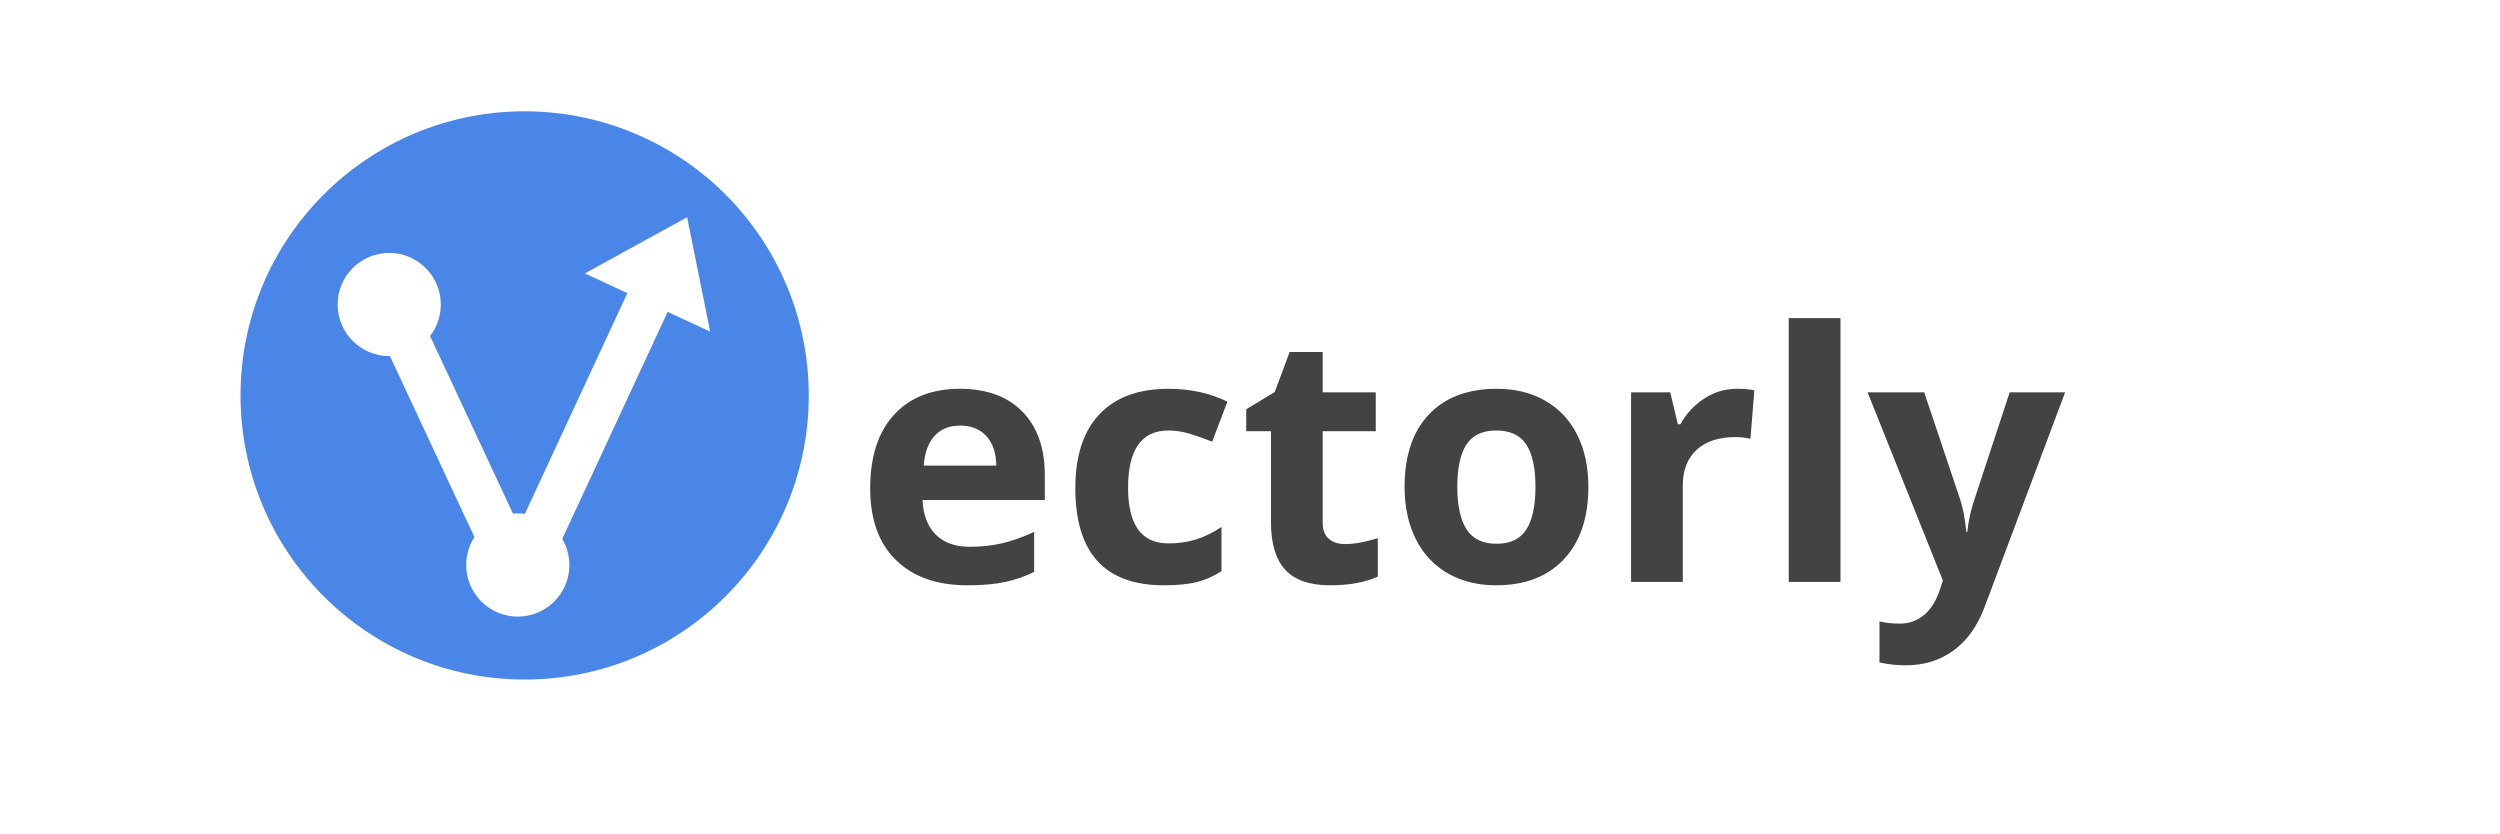
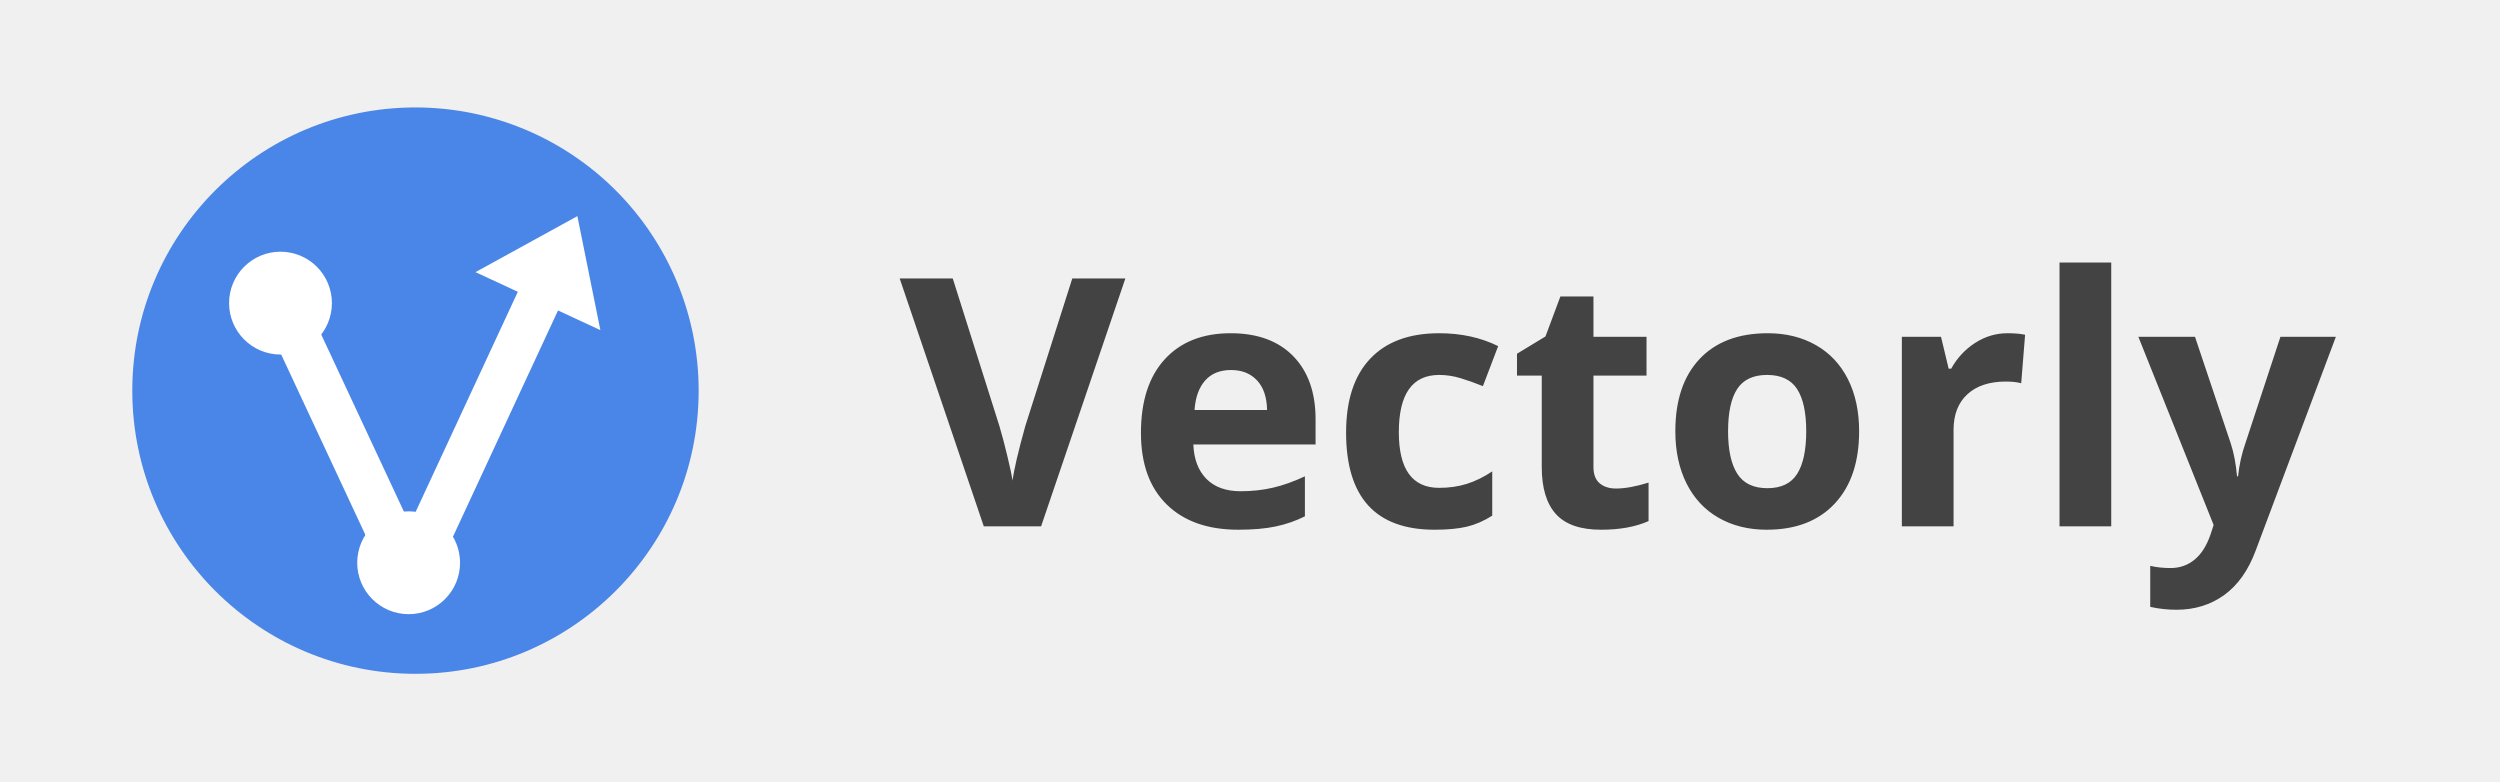
- <svg xmlns="http://www.w3.org/2000/svg" version="1.1" viewBox="0.0 0.0 2880.0 960.0" fill="none" stroke="none" stroke-linecap="square" stroke-miterlimit="10">
+ <svg xmlns="http://www.w3.org/2000/svg" version="1.1" viewBox="0.0 0.0 3840.0 1200.0" fill="none" stroke="none" stroke-linecap="square" stroke-miterlimit="10">
  <clipPath id="p.0">
-     <path d="m0 0l2880.0 0l0 960.0l-2880.0 0l0 -960.0z" clip-rule="nonzero" />
+     <path d="m0 0l3840.0 0l0 1200.0l-3840.0 0l0 -1200.0z" clip-rule="nonzero" />
  </clipPath>
  <g clip-path="url(#p.0)">
-     <path fill="#ffffff" d="m0 0l2880.0 0l0 960.0l-2880.0 0z" fill-rule="evenodd" />
-     <path fill="#4a86e8" d="m277.088 455.525l0 0c0 -180.767 146.54 -327.307 327.307 -327.307l0 0c86.807 0 170.059 34.484 231.441 95.866c61.382 61.382 95.866 144.634 95.866 231.441l0 0c0 180.767 -146.54 327.307 -327.307 327.307l0 0c-180.767 0 -327.307 -146.54 -327.307 -327.307z" fill-rule="evenodd" />
-     <path fill="#ffffff" d="m581.036 642.816l141.662 -305.101l-48.965 -22.741l117.802 -64.711l26.576 131.766l-48.965 -22.741l-141.662 305.1z" fill-rule="evenodd" />
-     <path fill="#ffffff" d="m427.948 364.714l46.803 -21.921l140.22 300.346l-46.803 21.921z" fill-rule="evenodd" />
-     <path fill="#000000" fill-opacity="0.0" d="m975.478 277.36l1680.693 0l0 201.008l-1680.693 0z" fill-rule="evenodd" />
-     <path fill="#434343" d="m1106.165 490.281q-18.953 0 -29.703 12.016q-10.734 12 -12.297 34.078l83.594 0q-0.391 -22.078 -11.531 -34.078q-11.125 -12.016 -30.062 -12.016zm8.391 183.984q-52.734 0 -82.422 -29.094q-29.688 -29.109 -29.688 -82.438q0 -54.875 27.438 -84.859q27.453 -29.984 75.891 -29.984q46.281 0 72.062 26.375q25.781 26.359 25.781 72.844l0 28.906l-140.812 0q0.969 25.391 15.031 39.656q14.062 14.25 39.453 14.25q19.734 0 37.312 -4.094q17.578 -4.109 36.719 -13.094l0 46.094q-15.625 7.812 -33.406 11.625q-17.766 3.812 -43.359 3.812zm226.172 0q-101.953 0 -101.953 -111.922q0 -55.656 27.734 -85.047q27.734 -29.406 79.5 -29.406q37.891 0 67.969 14.844l-17.578 46.094q-14.062 -5.656 -26.172 -9.266q-12.109 -3.625 -24.219 -3.625q-46.484 0 -46.484 66.016q0 64.062 46.484 64.062q17.188 0 31.828 -4.578q14.656 -4.594 29.297 -14.359l0 50.969q-14.453 9.188 -29.203 12.703q-14.734 3.516 -37.203 3.516zm208.992 -47.469q15.625 0 37.5 -6.828l0 44.328q-22.266 9.969 -54.688 9.969q-35.75 0 -52.062 -18.062q-16.297 -18.078 -16.297 -54.203l0 -105.281l-28.516 0l0 -25.188l32.812 -19.922l17.188 -46.094l38.078 0l0 46.484l61.141 0l0 44.719l-61.141 0l0 105.281q0 12.688 7.125 18.75q7.141 6.047 18.859 6.047zm129.102 -66.016q0 32.422 10.641 49.031q10.641 16.594 34.672 16.594q23.828 0 34.266 -16.5q10.453 -16.5 10.453 -49.125q0 -32.422 -10.547 -48.625q-10.547 -16.219 -34.562 -16.219q-23.828 0 -34.375 16.125q-10.547 16.109 -10.547 48.719zm150.969 0q0 53.328 -28.125 83.406q-28.125 30.078 -78.312 30.078q-31.453 0 -55.484 -13.766q-24.016 -13.781 -36.906 -39.562q-12.891 -25.781 -12.891 -60.156q0 -53.516 27.922 -83.203q27.938 -29.688 78.531 -29.688q31.438 0 55.453 13.672q24.031 13.672 36.922 39.266q12.891 25.578 12.891 59.953zm171.094 -112.891q12.109 0 20.125 1.766l-4.5 55.859q-7.219 -1.953 -17.578 -1.953q-28.516 0 -44.438 14.656q-15.906 14.641 -15.906 41.0l0 111.141l-59.578 0l0 -218.359l45.125 0l8.781 36.719l2.938 0q10.156 -18.359 27.438 -29.594q17.281 -11.234 37.594 -11.234zm119.344 222.469l-59.578 0l0 -303.906l59.578 0l0 303.906zm31.242 -218.359l65.234 0l41.219 122.844q5.266 16.016 7.219 37.891l1.172 0q2.156 -20.109 8.406 -37.891l40.422 -122.844l63.875 0l-92.391 246.297q-12.688 34.172 -36.234 51.156q-23.531 17.0 -54.969 17.0q-15.438 0 -30.281 -3.312l0 -47.266q10.75 2.531 23.438 2.531q15.828 0 27.641 -9.672q11.812 -9.656 18.453 -29.188l3.516 -10.75l-86.719 -216.797z" fill-rule="nonzero" />
-     <path fill="#ffffff" d="m537.072 650.881l0 0c0 -32.824 26.609 -59.433 59.433 -59.433l0 0c15.763 0 30.88 6.262 42.026 17.408c11.146 11.146 17.408 26.263 17.408 42.026l0 0c0 32.824 -26.609 59.433 -59.433 59.433l0 0c-32.824 0 -59.433 -26.609 -59.433 -59.433z" fill-rule="evenodd" />
-     <path fill="#ffffff" d="m388.962 350.792l0 0c0 -32.824 26.609 -59.433 59.433 -59.433l0 0c15.763 0 30.88 6.262 42.026 17.408c11.146 11.146 17.408 26.263 17.408 42.026l0 0c0 32.824 -26.609 59.433 -59.433 59.433l0 0c-32.824 0 -59.433 -26.609 -59.433 -59.433z" fill-rule="evenodd" />
+     <path fill="#000000" fill-opacity="0.0" d="m0 0l3840.0 0l0 1200.0l-3840.0 0z" fill-rule="evenodd" />
+     <path fill="#4a86e8" d="m203.194 600.0l0 0c0 -240.231 194.746 -434.976 434.976 -434.976l0 0c115.363 0 226.001 45.828 307.575 127.402c81.574 81.574 127.402 192.212 127.402 307.575l0 0c0 240.231 -194.746 434.976 -434.976 434.976l0 0c-240.231 0 -434.976 -194.745 -434.976 -434.976z" fill-rule="evenodd" />
+     <path fill="#ffffff" d="m607.115 853.669l188.271 -405.466l-65.062 -30.219l156.532 -85.983l35.31 175.085l-65.062 -30.219l-188.271 405.466z" fill-rule="evenodd" />
+     <path fill="#ffffff" d="m403.679 484.089l62.236 -29.134l186.362 399.15l-62.236 29.134z" fill-rule="evenodd" />
+     <path fill="#ffffff" d="m548.699 864.383l0 0c0 -43.617 35.359 -78.976 78.976 -78.976l0 0c20.946 0 41.034 8.321 55.845 23.132c14.811 14.811 23.132 34.899 23.132 55.845l0 0c0 43.617 -35.359 78.976 -78.976 78.976l0 0c-43.617 0 -78.976 -35.359 -78.976 -78.976z" fill-rule="evenodd" />
+     <path fill="#ffffff" d="m351.869 465.58l0 0c0 -43.617 35.359 -78.976 78.976 -78.976l0 0c20.946 0 41.034 8.321 55.845 23.132c14.811 14.811 23.132 34.899 23.132 55.845l0 0c0 43.617 -35.359 78.976 -78.976 78.976l0 0c-43.617 0 -78.976 -35.359 -78.976 -78.976z" fill-rule="evenodd" />
+     <path fill="#000000" fill-opacity="0.0" d="m1372.929 287.451l2314.992 0l0 580.158l-2314.992 0z" fill-rule="evenodd" />
+     <path fill="#434343" d="m1647.039 427.733l81.5 0l-129.422 380.719l-88.016 0l-129.172 -380.719l81.516 0l71.609 226.547q5.984 20.062 12.359 46.75q6.391 26.688 7.953 37.109q2.859 -23.953 19.531 -83.859l72.141 -226.547zm243.736 140.609q-25.25 0 -39.578 16.016q-14.328 16.016 -16.406 45.453l111.453 0q-0.516 -29.438 -15.359 -45.453q-14.844 -16.016 -40.109 -16.016zm11.203 245.312q-70.312 0 -109.906 -38.797q-39.578 -38.797 -39.578 -109.891q0 -73.188 36.594 -113.156q36.594 -39.969 101.172 -39.969q61.719 0 96.094 35.156q34.375 35.156 34.375 97.125l0 38.547l-187.766 0q1.312 33.859 20.062 52.875q18.75 19.0 52.594 19.0q26.312 0 49.75 -5.469q23.438 -5.469 48.953 -17.453l0 61.469q-20.828 10.406 -44.531 15.484q-23.703 5.078 -57.812 5.078zm301.554 0q-135.938 0 -135.938 -149.219q0 -74.219 36.984 -113.406q36.984 -39.187 105.984 -39.187q50.531 0 90.625 19.797l-23.438 61.453q-18.75 -7.562 -34.891 -12.375q-16.141 -4.812 -32.297 -4.812q-61.969 0 -61.969 88.016q0 85.422 61.969 85.422q22.922 0 42.453 -6.125q19.531 -6.125 39.062 -19.141l0 67.969q-19.266 12.234 -38.938 16.922q-19.656 4.688 -49.609 4.688zm278.654 -63.281q20.828 0 50.0 -9.109l0 59.109q-29.688 13.281 -72.922 13.281q-47.656 0 -69.406 -24.078q-21.734 -24.094 -21.734 -72.266l0 -140.375l-38.031 0l0 -33.594l43.75 -26.547l22.922 -61.469l50.781 0l0 61.984l81.516 0l0 59.625l-81.516 0l0 140.375q0 16.922 9.5 25.0q9.516 8.062 25.141 8.062zm172.133 -88.016q0 43.234 14.188 65.375q14.188 22.125 46.219 22.125q31.781 0 45.703 -22.0q13.938 -22.016 13.938 -65.5q0 -43.234 -14.062 -64.844q-14.062 -21.609 -46.094 -21.609q-31.766 0 -45.828 21.484q-14.062 21.484 -14.062 64.969zm201.297 0q0 71.094 -37.5 111.203q-37.5 40.094 -104.422 40.094q-41.938 0 -73.969 -18.359q-32.031 -18.359 -49.219 -52.734q-17.188 -34.375 -17.188 -80.203q0 -71.359 37.234 -110.938q37.25 -39.578 104.703 -39.578q41.922 0 73.953 18.234q32.031 18.219 49.219 52.344q17.188 34.109 17.188 79.938zm228.127 -150.516q16.141 0 26.812 2.344l-5.984 74.469q-9.641 -2.594 -23.438 -2.594q-38.016 0 -59.25 19.531q-21.219 19.531 -21.219 54.688l0 148.172l-79.422 0l0 -291.141l60.156 0l11.719 48.953l3.906 0q13.531 -24.484 36.578 -39.453q23.047 -14.969 50.141 -14.969zm159.107 296.609l-79.422 0l0 -405.203l79.422 0l0 405.203zm41.665 -291.141l86.984 0l54.938 163.797q7.031 21.359 9.641 50.516l1.562 0q2.859 -26.812 11.203 -50.516l53.906 -163.797l85.141 0l-123.172 328.375q-16.922 45.578 -48.312 68.234q-31.375 22.656 -73.297 22.656q-20.578 0 -40.359 -4.422l0 -63.031q14.312 3.391 31.25 3.391q21.094 0 36.844 -12.891q15.75 -12.891 24.609 -38.938l4.688 -14.312l-115.625 -289.062z" fill-rule="nonzero" />
  </g>
</svg>
